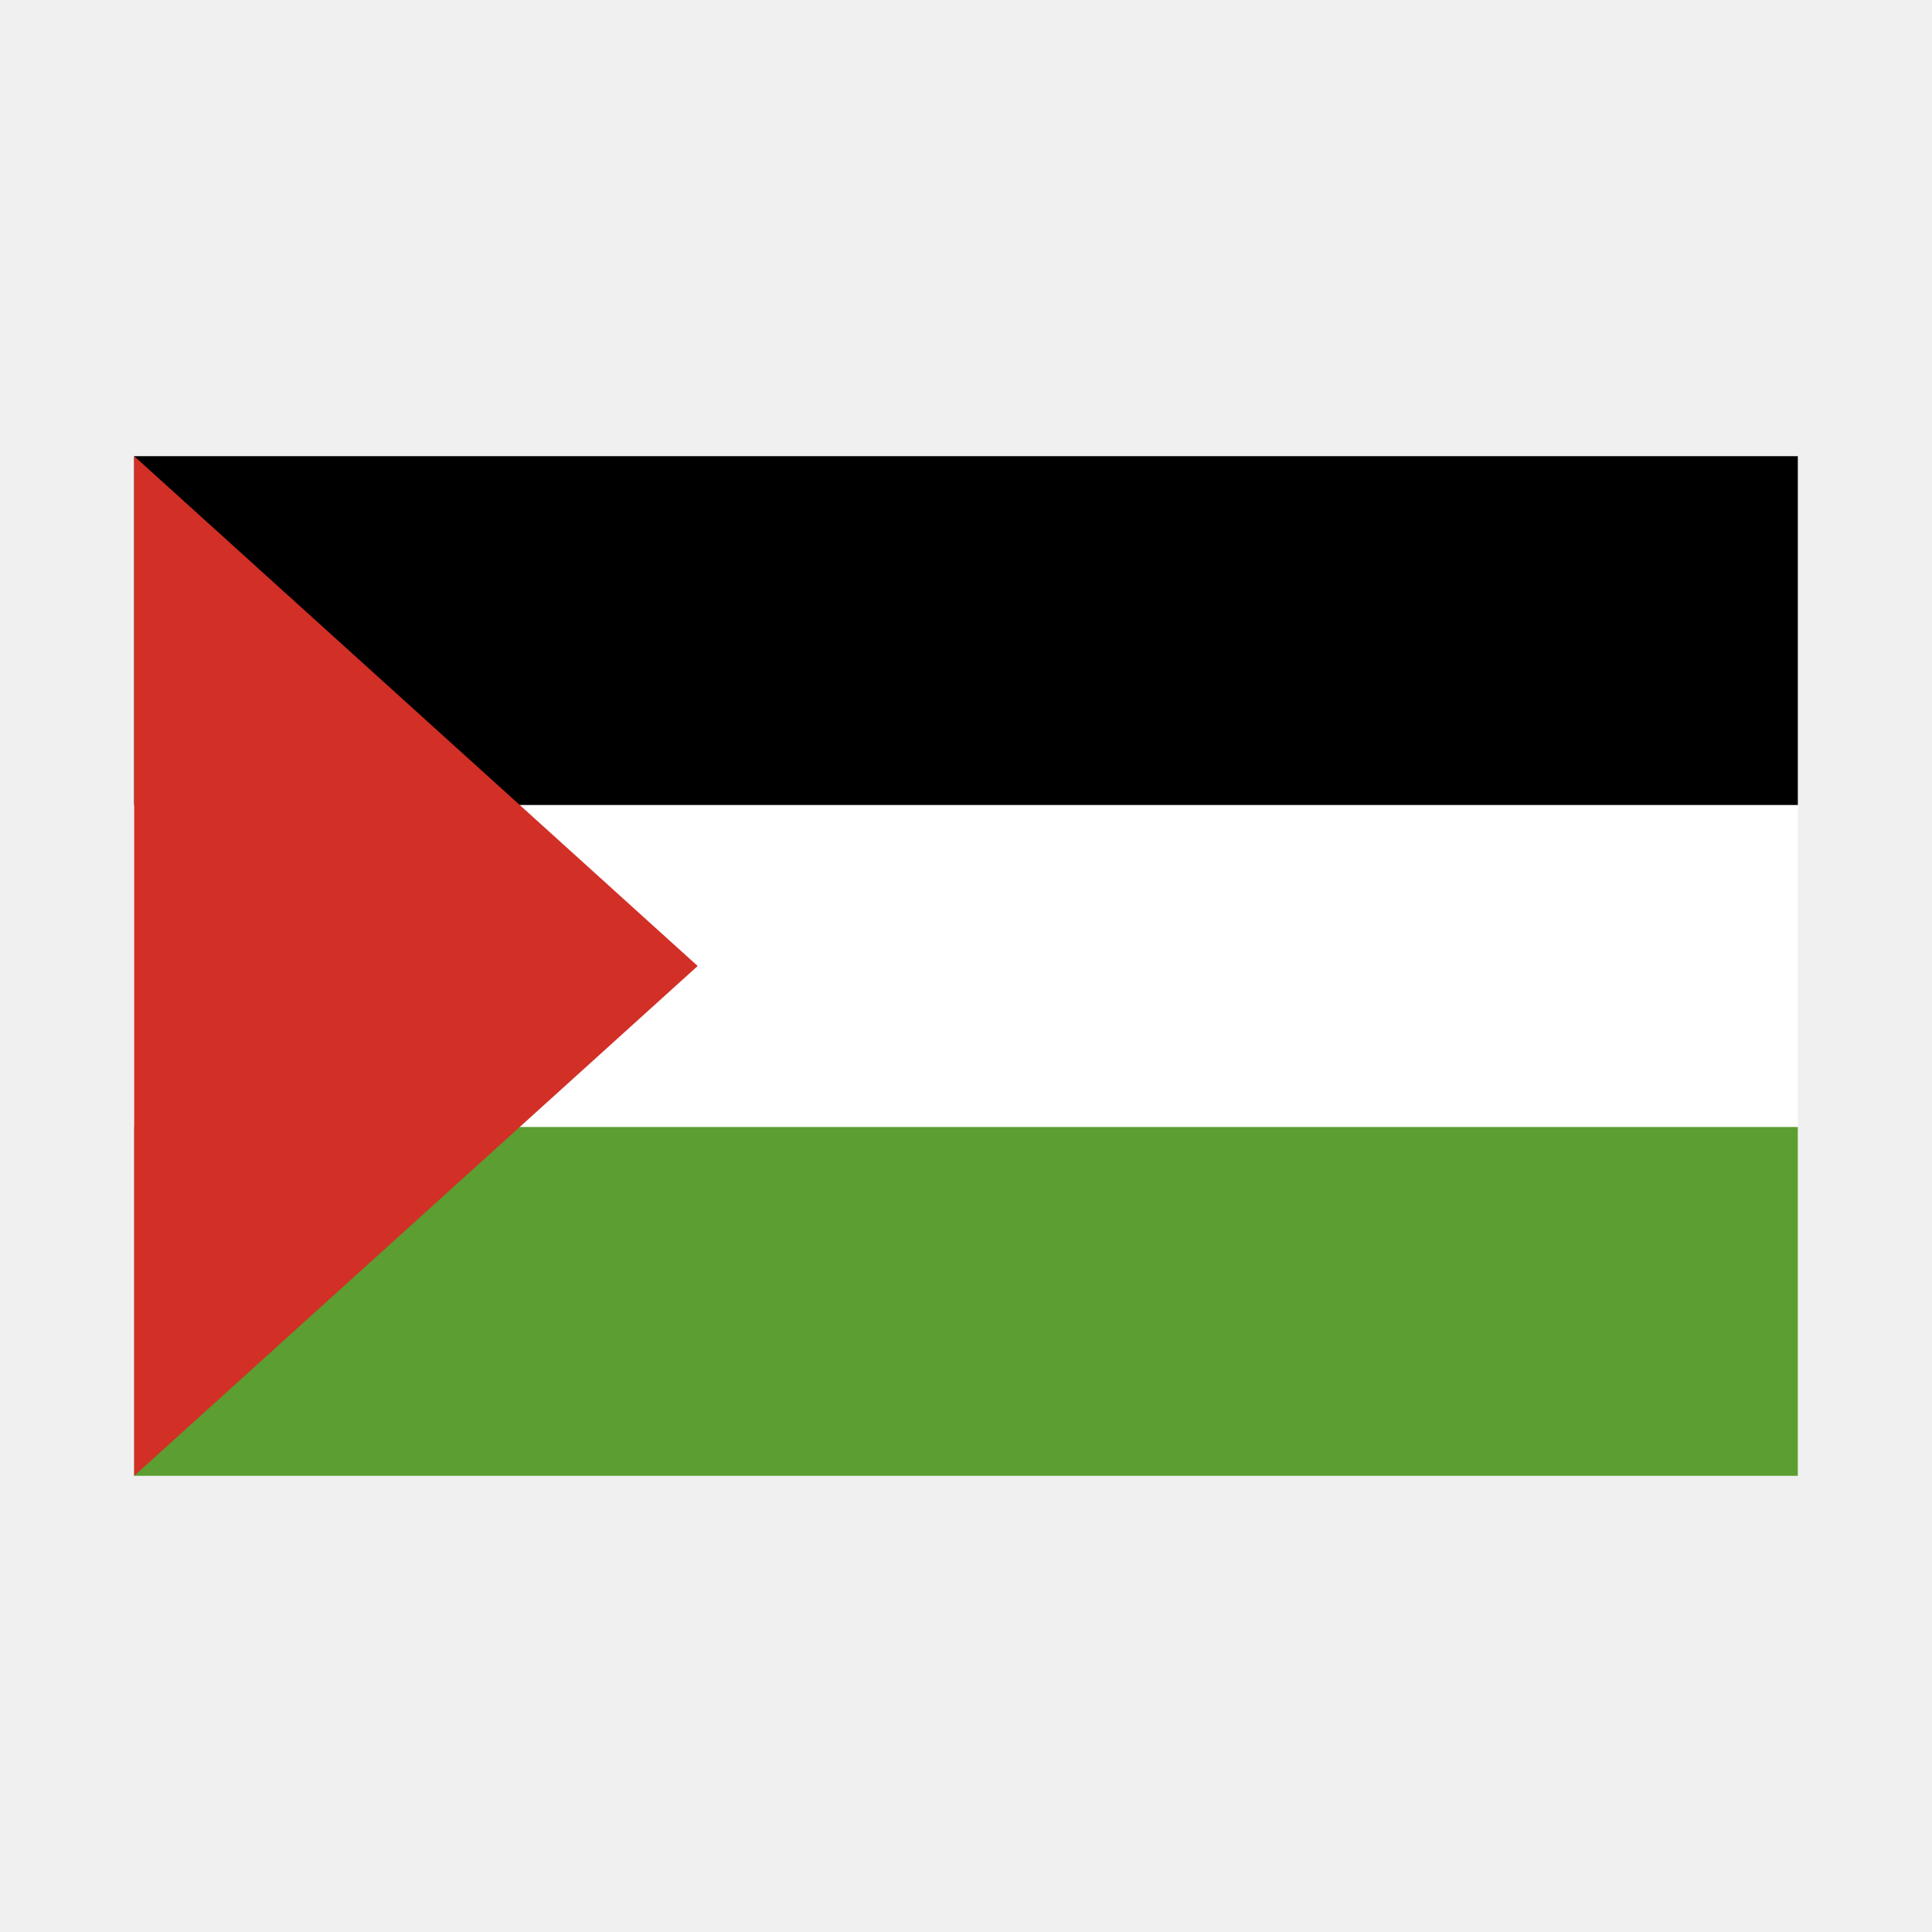
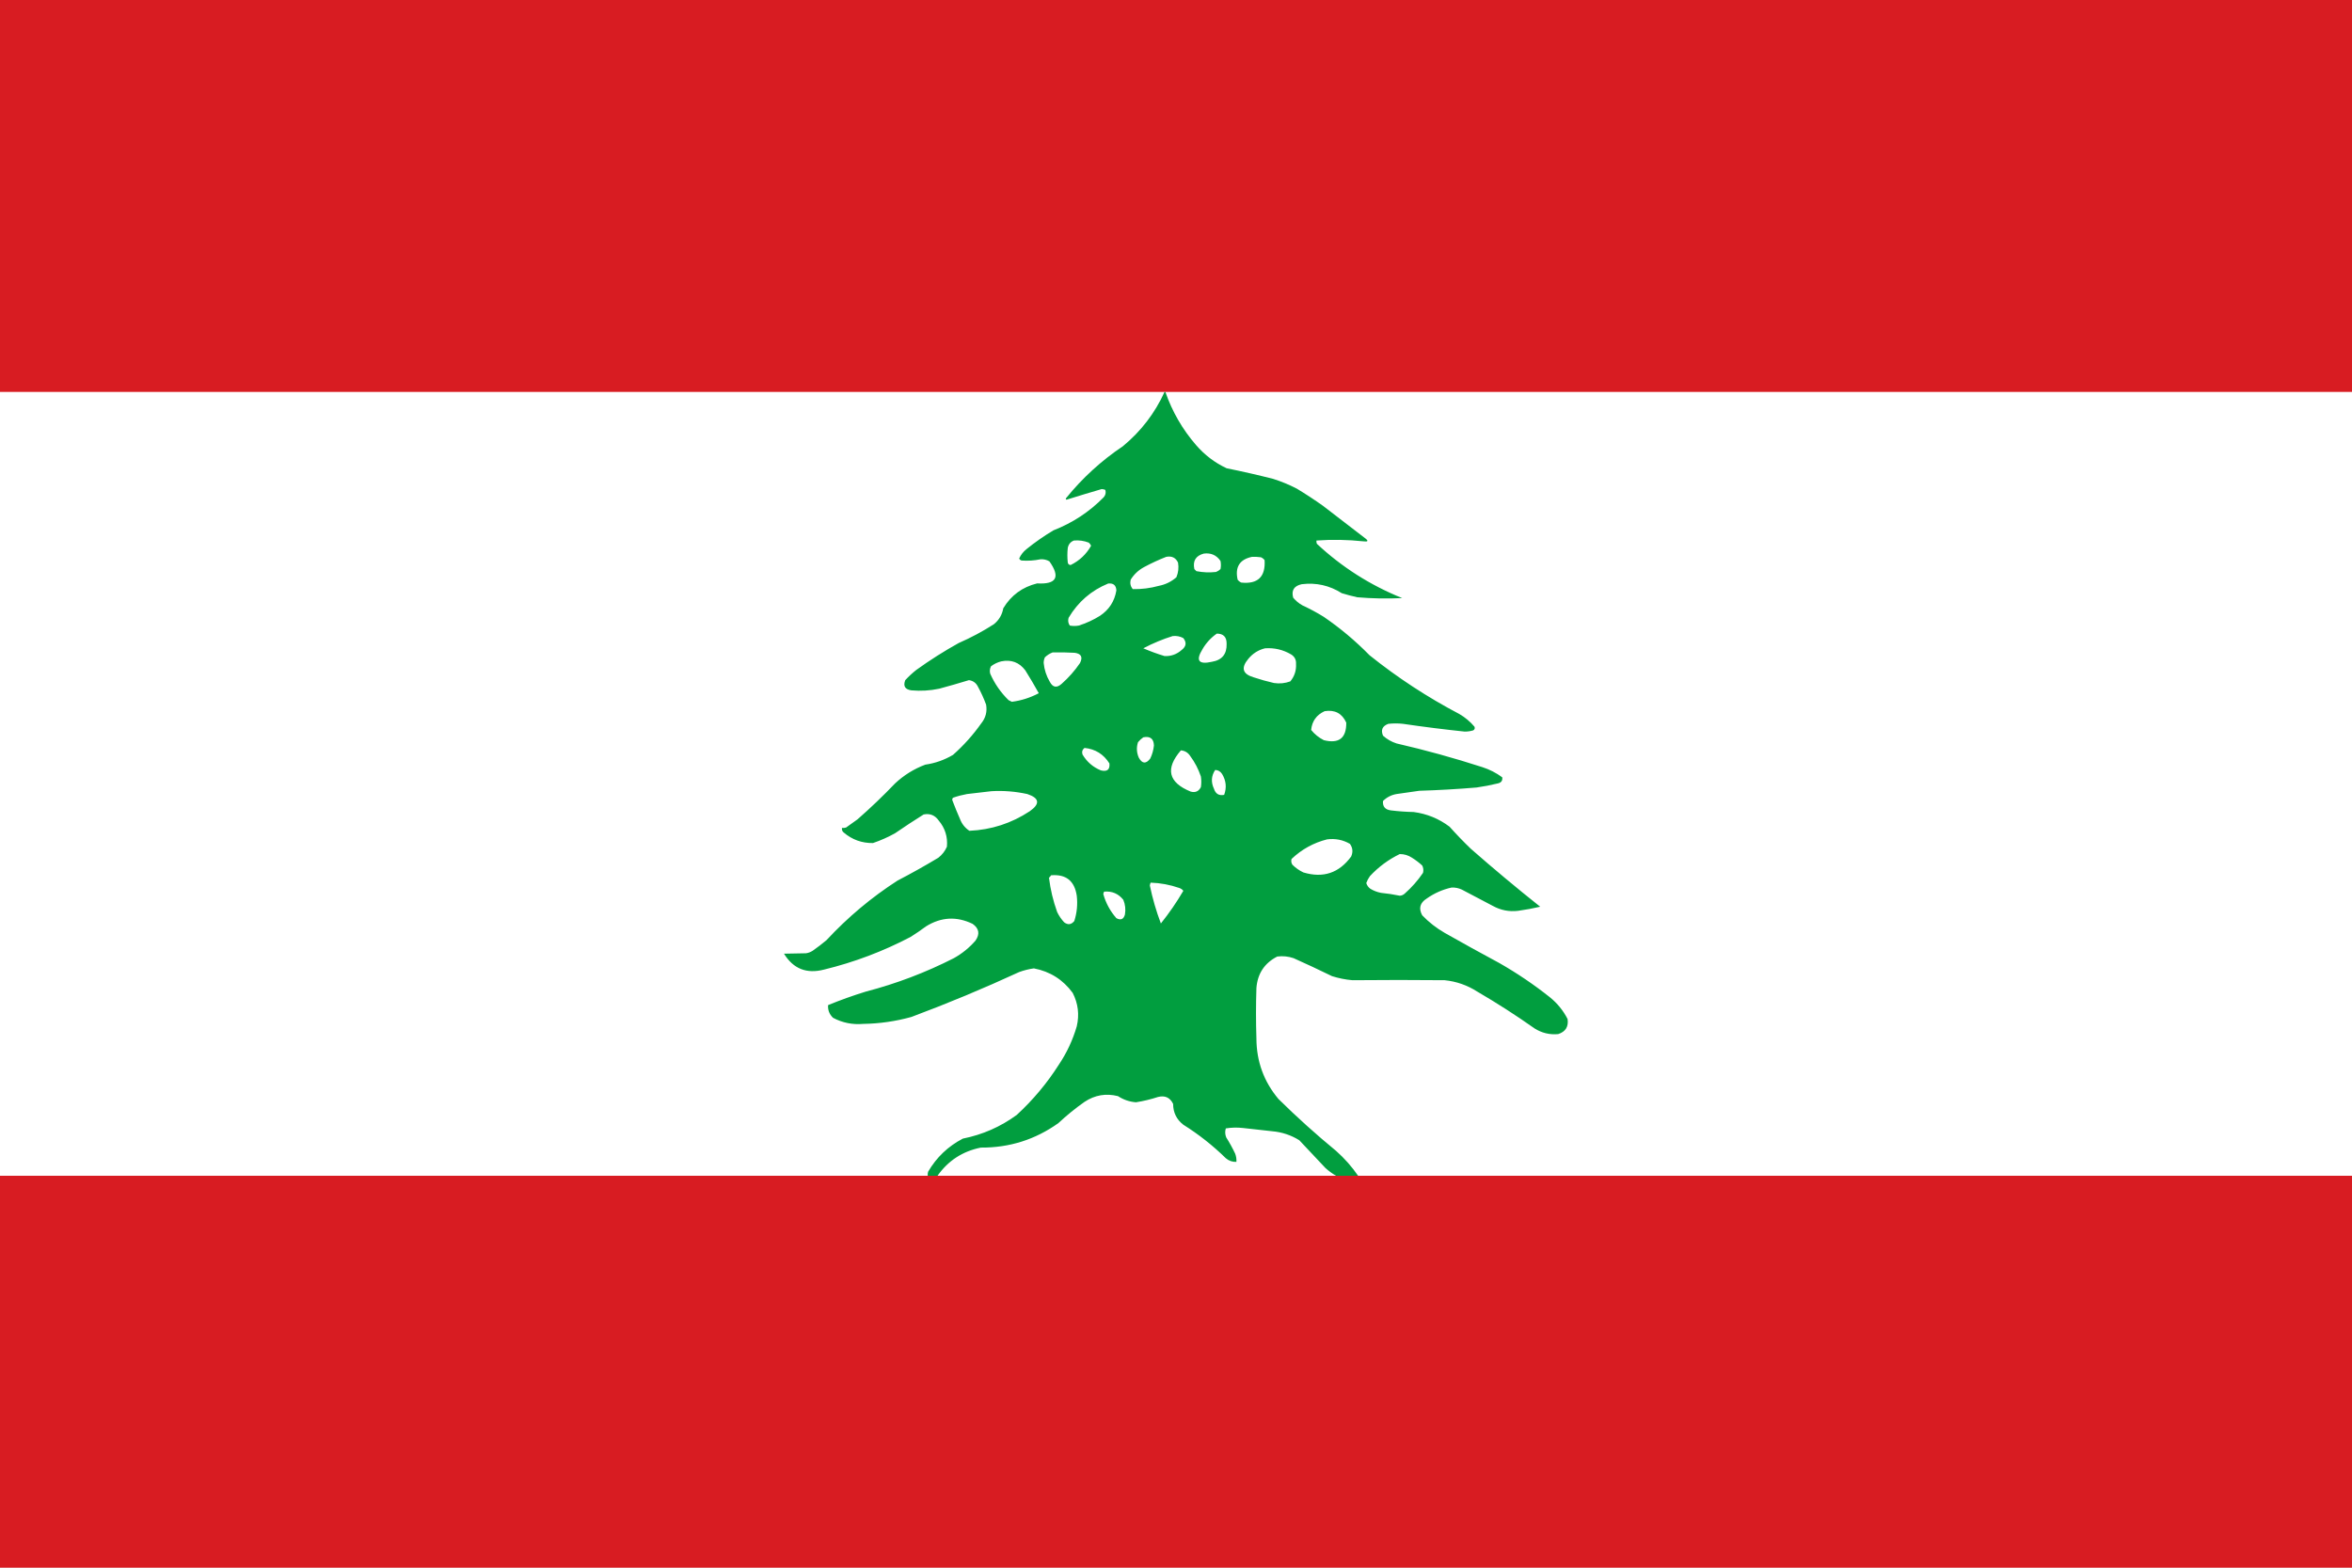
- <svg xmlns="http://www.w3.org/2000/svg" width="512" height="512" viewBox="0 0 512 512" fill="none">
-   <path d="M35.556 120.889H476.445V391.111H35.556V120.889Z" fill="white" />
-   <path d="M35.556 298.667H476.445V391.111H35.556V298.667Z" fill="#5C9E31" />
-   <path d="M35.556 120.889H476.445V213.333H35.556V120.889Z" fill="black" />
-   <path d="M184.889 256L35.556 391.111V120.889L184.889 256Z" fill="#D22F27" />
+ <svg xmlns="http://www.w3.org/2000/svg" width="900" height="600" version="1.1">
+   <path d="M0 0h900v600H0z" fill="#d81c22" />
+   <path d="M0 150h900v300H0z" fill="#fff" />
+   <path d="m445.62 150h0.312c2.625 7.549 6.531 14.32 11.719 20.312 3.291 3.817 7.197 6.786 11.719 8.906 5.969 1.206 11.906 2.56 17.812 4.062 3.128 0.991 6.15 2.241 9.062 3.75 3.419 2.065 6.75 4.252 10 6.562 5.416 4.167 10.834 8.333 16.25 12.5 1.219 0.954 0.959 1.319-0.781 1.094-5.987-0.639-11.978-0.744-17.969-0.312-0.05 0.429 3e-3 0.846 0.156 1.25 9.572 8.94 20.459 15.867 32.656 20.781-5.741 0.282-11.469 0.178-17.188-0.312-2-0.442-3.978-0.963-5.938-1.562-4.684-2.968-9.787-4.113-15.312-3.438-2.947 0.637-4.041 2.356-3.281 5.156 1.016 1.226 2.212 2.215 3.594 2.969 2.809 1.299 5.516 2.758 8.125 4.375 6.291 4.308 12.125 9.204 17.5 14.688 10.709 8.588 22.169 16.088 34.375 22.5 2.212 1.287 4.141 2.901 5.781 4.844 0.244 0.604 0.087 1.073-0.469 1.406-1.066 0.321-2.159 0.477-3.281 0.469-7.878-0.825-15.744-1.815-23.594-2.969-1.875-0.208-3.75-0.208-5.625 0-2.263 0.825-2.941 2.336-2.031 4.531 1.5 1.349 3.219 2.339 5.156 2.969 11.072 2.547 22.009 5.568 32.812 9.062 2.784 0.89 5.338 2.192 7.656 3.906 0.188 1.278-0.384 2.059-1.719 2.344-2.681 0.655-5.391 1.176-8.125 1.562-7.278 0.607-14.569 1.024-21.875 1.25-2.919 0.417-5.834 0.833-8.75 1.25-2.003 0.351-3.722 1.237-5.156 2.656-0.194 2.104 0.797 3.302 2.969 3.594 2.903 0.359 5.819 0.568 8.75 0.625 5.088 0.669 9.669 2.544 13.75 5.625 2.594 2.906 5.303 5.719 8.125 8.438 8.681 7.619 17.534 15.016 26.562 22.188-2.788 0.65-5.6 1.172-8.438 1.562-3.425 0.419-6.656-0.206-9.688-1.875-3.959-2.084-7.916-4.166-11.875-6.25-1.238-0.575-2.541-0.838-3.906-0.781-3.444 0.756-6.622 2.163-9.531 4.219-2.578 1.619-3.15 3.756-1.719 6.406 2.553 2.653 5.419 4.894 8.594 6.719 6.928 3.934 13.909 7.787 20.938 11.562 6.8 3.884 13.259 8.259 19.375 13.125 2.831 2.306 5.072 5.069 6.719 8.281 0.431 2.941-0.766 4.869-3.594 5.781-3.259 0.303-6.281-0.425-9.062-2.188-7.078-5-14.372-9.688-21.875-14.062-3.825-2.456-7.991-3.913-12.5-4.375-11.772-0.116-23.544-0.116-35.312 0-2.663-0.231-5.269-0.753-7.812-1.562-4.859-2.378-9.753-4.669-14.688-6.875-2.038-0.691-4.119-0.9-6.25-0.625-4.875 2.506-7.531 6.516-7.969 12.031-0.209 6.459-0.209 12.916 0 19.375 0.037 8.762 2.85 16.472 8.438 23.125 7.062 6.963 14.406 13.575 22.031 19.844 3.225 2.859 6.037 6.034 8.438 9.531h-8.438c-1.444-0.831-2.797-1.819-4.062-2.969-3.334-3.541-6.666-7.084-10-10.625-3.159-1.962-6.597-3.109-10.312-3.438-3.75-0.416-7.5-0.834-11.25-1.25-2.203-0.25-4.391-0.197-6.562 0.156-0.35 1.153-0.297 2.297 0.156 3.438 1.272 2.003 2.416 4.088 3.438 6.25 0.375 1.009 0.531 2.05 0.469 3.125-1.538 0.066-2.891-0.403-4.062-1.406-4.969-4.866-10.384-9.137-16.25-12.812-2.603-2.025-3.903-4.681-3.906-7.969-1.181-2.438-3.109-3.325-5.781-2.656-2.766 0.906-5.578 1.581-8.438 2.031-2.478-0.184-4.769-0.966-6.875-2.344-4.594-1.163-8.866-0.434-12.812 2.188-3.516 2.472-6.847 5.181-10 8.125-8.853 6.319-18.75 9.444-29.688 9.375-6.975 1.409-12.494 5.003-16.562 10.781h-3.75c-0.05-0.531 3e-3 -1.053 0.156-1.562 3.209-5.5 7.638-9.719 13.281-12.656 7.578-1.516 14.453-4.537 20.625-9.062 6.213-5.716 11.578-12.122 16.094-19.219 3.047-4.531 5.338-9.428 6.875-14.688 1.044-4.484 0.522-8.756-1.562-12.812-3.712-5.059-8.659-8.184-14.844-9.375-1.913 0.269-3.788 0.738-5.625 1.406-13.534 6.247-27.284 11.975-41.25 17.188-6.034 1.672-12.178 2.556-18.438 2.656-4.109 0.356-7.963-0.425-11.562-2.344-1.394-1.369-2.019-2.984-1.875-4.844 4.706-1.934 9.497-3.653 14.375-5.156 11.719-3.047 22.969-7.319 33.75-12.812 3.156-1.759 5.919-4 8.281-6.719 1.744-2.509 1.378-4.647-1.094-6.406-6.097-2.959-12.034-2.647-17.812 0.938-1.925 1.431-3.903 2.784-5.938 4.062-10.534 5.525-21.575 9.691-33.125 12.5-6.659 1.725-11.763-0.306-15.312-6.094 2.801-0.072 5.614-0.125 8.438-0.156 0.899-0.138 1.732-0.45 2.5-0.938 1.828-1.278 3.597-2.631 5.312-4.062 8.147-8.781 17.209-16.384 27.188-22.812 5.309-2.759 10.519-5.675 15.625-8.75 1.453-1.137 2.547-2.544 3.281-4.219 0.344-3.759-0.697-7.094-3.125-10-1.428-2.043-3.353-2.824-5.781-2.344-3.7 2.319-7.344 4.713-10.938 7.188-2.706 1.509-5.519 2.759-8.438 3.75-4.244 0.069-7.994-1.288-11.25-4.062-0.519-0.45-0.725-1.025-0.625-1.719 0.531 0.05 1.053-3e-3 1.562-0.156 1.459-1.041 2.916-2.084 4.375-3.125 4.981-4.355 9.772-8.939 14.375-13.75 3.369-3.158 7.222-5.554 11.562-7.188 3.803-0.549 7.344-1.799 10.625-3.75 4.062-3.602 7.656-7.612 10.781-12.031 1.712-2.114 2.337-4.51 1.875-7.188-0.872-2.366-1.913-4.658-3.125-6.875-0.706-1.435-1.853-2.268-3.438-2.5-3.784 1.157-7.584 2.251-11.406 3.281-3.506 0.732-7.05 0.941-10.625 0.625-2.438-0.345-3.219-1.647-2.344-3.906 1.312-1.417 2.719-2.719 4.219-3.906 5.206-3.75 10.622-7.187 16.25-10.312 4.694-2.046 9.172-4.442 13.438-7.188 1.959-1.576 3.159-3.607 3.594-6.094 2.987-4.961 7.309-8.137 12.969-9.531 7.403 0.434 8.966-2.378 4.688-8.438-1.056-0.613-2.203-0.873-3.438-0.781-2.375 0.484-4.769 0.641-7.188 0.469-0.441-0.115-0.753-0.375-0.938-0.781 0.641-1.422 1.578-2.62 2.812-3.594 3.266-2.639 6.703-5.035 10.312-7.188 7.331-2.856 13.738-7.075 19.219-12.656 0.709-0.819 0.919-1.756 0.625-2.812-0.438-0.193-0.906-0.297-1.406-0.312-4.491 1.305-8.972 2.66-13.438 4.062-0.319-0.157-0.372-0.365-0.156-0.625 6.256-7.714 13.494-14.329 21.719-19.844 6.925-5.723 12.238-12.65 15.938-20.781zm-34.688 56.875c1.947-0.175 3.822 0.085 5.625 0.781 0.438 0.332 0.75 0.748 0.938 1.25-1.853 3.259-4.456 5.707-7.812 7.344-0.603-0.028-0.966-0.341-1.094-0.938-0.209-1.875-0.209-3.75 0-5.625 0.287-1.379 1.069-2.317 2.344-2.812zm35.313 6.251c2.128-0.425 3.638 0.304 4.531 2.188 0.331 1.945 0.122 3.82-0.625 5.625-1.934 1.688-4.172 2.782-6.719 3.281-3.281 0.907-6.616 1.324-10 1.25-0.838-1.058-1.097-2.256-0.781-3.594 1.278-2.074 2.997-3.688 5.156-4.844 2.766-1.488 5.578-2.79 8.438-3.906zm14.374-1.25c2.737-0.358 4.872 0.58 6.406 2.812 0.209 1.042 0.209 2.083 0 3.125-0.494 0.482-1.066 0.846-1.719 1.094-2.525 0.282-5.025 0.178-7.5-0.312-0.259-0.26-0.522-0.521-0.781-0.781-0.669-3.129 0.528-5.108 3.594-5.938zm18.438 1.25c1.15-0.052 2.297 3.1e-4 3.438 0.156 0.559 0.245 1.028 0.61 1.406 1.094 0.394 6.378-2.575 9.242-8.906 8.594-0.559-0.245-1.028-0.61-1.406-1.094-1.078-4.835 0.744-7.752 5.469-8.75zm56.563 113.75c1.7-6e-3 3.263 0.463 4.688 1.406 1.391 0.869 2.694 1.859 3.906 2.969 0.456 0.897 0.559 1.834 0.312 2.812-1.994 2.934-4.338 5.591-7.031 7.969-0.534 0.481-1.159 0.744-1.875 0.781-2.372-0.487-4.769-0.853-7.188-1.094-1.456-0.284-2.812-0.806-4.062-1.562-0.769-0.559-1.288-1.288-1.562-2.188 0.347-0.956 0.816-1.841 1.406-2.656 3.306-3.547 7.106-6.359 11.406-8.438zm-27.813-5.625c3.134-0.406 6.053 0.166 8.75 1.719 1.069 1.497 1.225 3.112 0.469 4.844-4.634 6.328-10.728 8.359-18.281 6.094-1.578-0.747-2.984-1.738-4.219-2.969-0.428-0.688-0.534-1.416-0.312-2.188 3.894-3.691 8.425-6.191 13.594-7.5zm-0.937-49.063c3.903-0.627 6.666 0.832 8.281 4.375 0.072 5.933-2.794 8.172-8.594 6.719-1.9-0.965-3.516-2.268-4.844-3.906 0.331-3.365 2.05-5.761 5.156-7.188zm-58.126-28.749c1.444-0.158 2.797 0.102 4.062 0.781 1.322 1.679 1.113 3.189-0.625 4.531-1.894 1.678-4.081 2.459-6.562 2.344-2.778-0.839-5.487-1.828-8.125-2.969 3.631-1.922 7.381-3.485 11.25-4.688zm-69.375 59.375c4.644-0.266 9.225 0.099 13.75 1.094 4.631 1.546 4.944 3.733 0.938 6.562-7.022 4.631-14.731 7.131-23.125 7.5-1.684-1.128-2.881-2.638-3.594-4.531-1-2.267-1.938-4.558-2.812-6.875-0.244-0.451-0.191-0.868 0.156-1.25 1.728-0.606 3.497-1.075 5.312-1.406 3.169-0.398 6.294-0.762 9.375-1.094zm86.25-60.312c2.541 0.01 3.791 1.312 3.75 3.906 0.119 3.936-1.756 6.228-5.625 6.875-5.103 1.153-6.3-0.461-3.594-4.844 1.4-2.397 3.222-4.376 5.469-5.938zm18.437 5.625c3.584-0.254 6.919 0.527 10 2.344 1.331 0.838 1.956 2.036 1.875 3.594 0.138 2.548-0.591 4.787-2.188 6.719-2.022 0.74-4.103 0.948-6.25 0.625-2.644-0.604-5.247-1.333-7.812-2.188-4.213-1.252-4.888-3.596-2.031-7.031 1.709-2.085 3.847-3.439 6.406-4.062zm-69.063 38.125c4.138 0.429 7.316 2.408 9.531 5.938 0.228 2.372-0.866 3.257-3.281 2.656-3.016-1.242-5.359-3.273-7.031-6.094-0.306-1.023-0.047-1.857 0.781-2.5zm-12.188-36.563c2.816-0.052 5.628 0 8.438 0.156 2.481 0.333 3.159 1.635 2.031 3.906-1.994 2.934-4.338 5.591-7.031 7.969-1.866 1.668-3.378 1.407-4.531-0.781-1.316-2.225-2.097-4.621-2.344-7.188-6e-3 -0.77 0.15-1.499 0.469-2.188 0.887-0.832 1.878-1.457 2.969-1.875zm37.5 88.125c3.744 0.128 7.391 0.806 10.938 2.031 0.641 0.216 1.163 0.578 1.562 1.094-2.559 4.381-5.425 8.547-8.594 12.5-1.781-4.722-3.188-9.566-4.219-14.531 0.047-0.394 0.15-0.756 0.312-1.094zm24.687-43.125c1.141 0.038 2.025 0.559 2.656 1.562 1.531 2.544 1.791 5.2 0.781 7.969-1.984 0.388-3.284-0.394-3.906-2.344-1.184-2.534-1.028-4.929 0.469-7.188zm-81.875-41.563c3.828-0.778 6.903 0.368 9.219 3.438 1.797 2.865 3.516 5.782 5.156 8.75-3.266 1.726-6.703 2.82-10.312 3.281-0.416-0.208-0.834-0.417-1.25-0.625-3.003-2.933-5.347-6.319-7.031-10.156-0.247-0.979-0.144-1.917 0.312-2.812 1.2-0.9 2.503-1.525 3.906-1.875zm68.75 34.063c1.538 0.125 2.737 0.854 3.594 2.188 1.762 2.378 3.116 4.982 4.062 7.812 0.209 1.354 0.209 2.708 0 4.062-0.822 1.635-2.125 2.208-3.906 1.719-8.566-3.501-9.816-8.762-3.75-15.781zm-49.687 47.812c5.709-0.491 8.991 2.116 9.844 7.812 0.384 3.303 0.072 6.534-0.938 9.688-1.169 1.422-2.472 1.578-3.906 0.469-1.078-1.166-1.966-2.469-2.656-3.906-1.541-4.281-2.581-8.656-3.125-13.125 0.325-0.272 0.588-0.584 0.781-0.938zm35.313-52.812c2.622-0.519 3.978 0.523 4.062 3.125-0.178 1.749-0.647 3.416-1.406 5-1.619 2.133-3.078 2.029-4.375-0.312-0.859-1.948-0.963-3.928-0.312-5.938 0.597-0.736 1.275-1.361 2.031-1.875zm-15.001 59.062c3.025-0.263 5.472 0.781 7.344 3.125 0.747 1.806 0.956 3.681 0.625 5.625-0.512 1.85-1.606 2.319-3.281 1.406-2.356-2.681-4.022-5.753-5-9.219 0.059-0.338 0.163-0.65 0.312-0.938zm1.563-117.92c1.997-0.203 3.041 0.682 3.125 2.656-0.691 4.128-2.775 7.357-6.25 9.688-2.55 1.587-5.256 2.837-8.125 3.75-1.147 0.208-2.291 0.208-3.438 0-0.625-0.888-0.781-1.877-0.469-2.969 3.616-6.094 8.669-10.469 15.156-13.125z" clip-rule="evenodd" fill="#019e3f" fill-rule="evenodd" image-rendering="optimizeQuality" shape-rendering="geometricPrecision" />
</svg>
